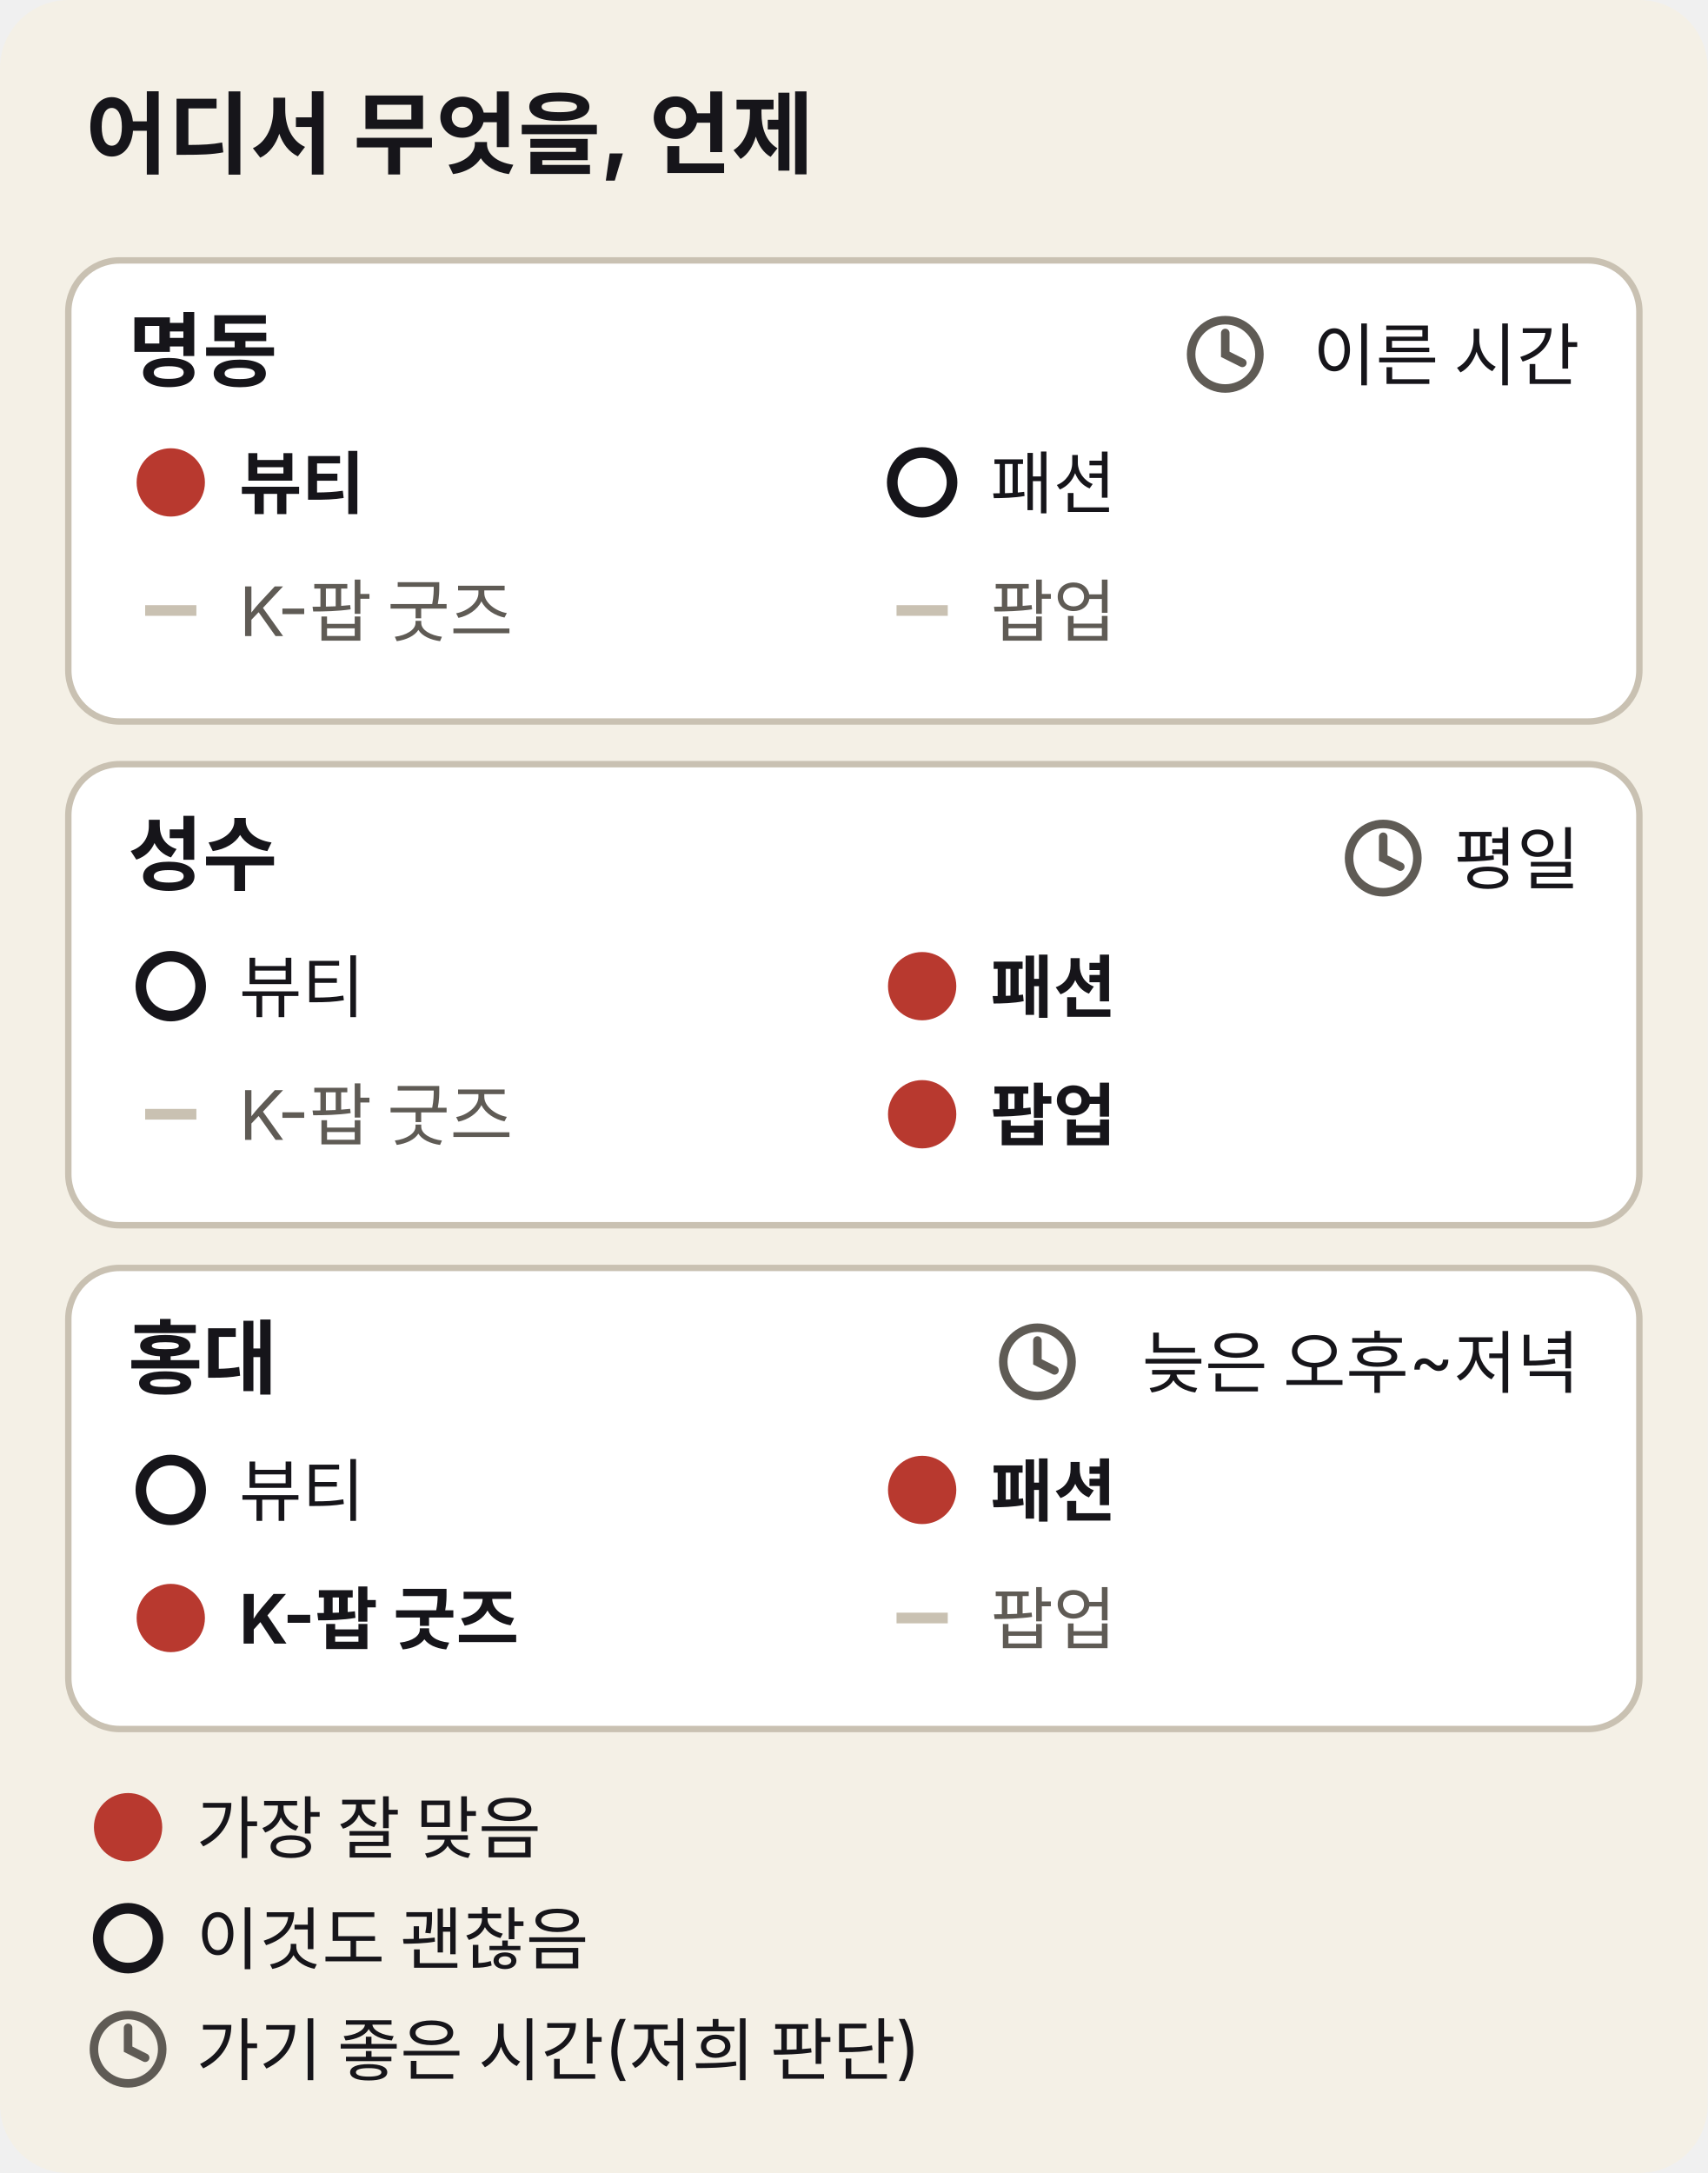
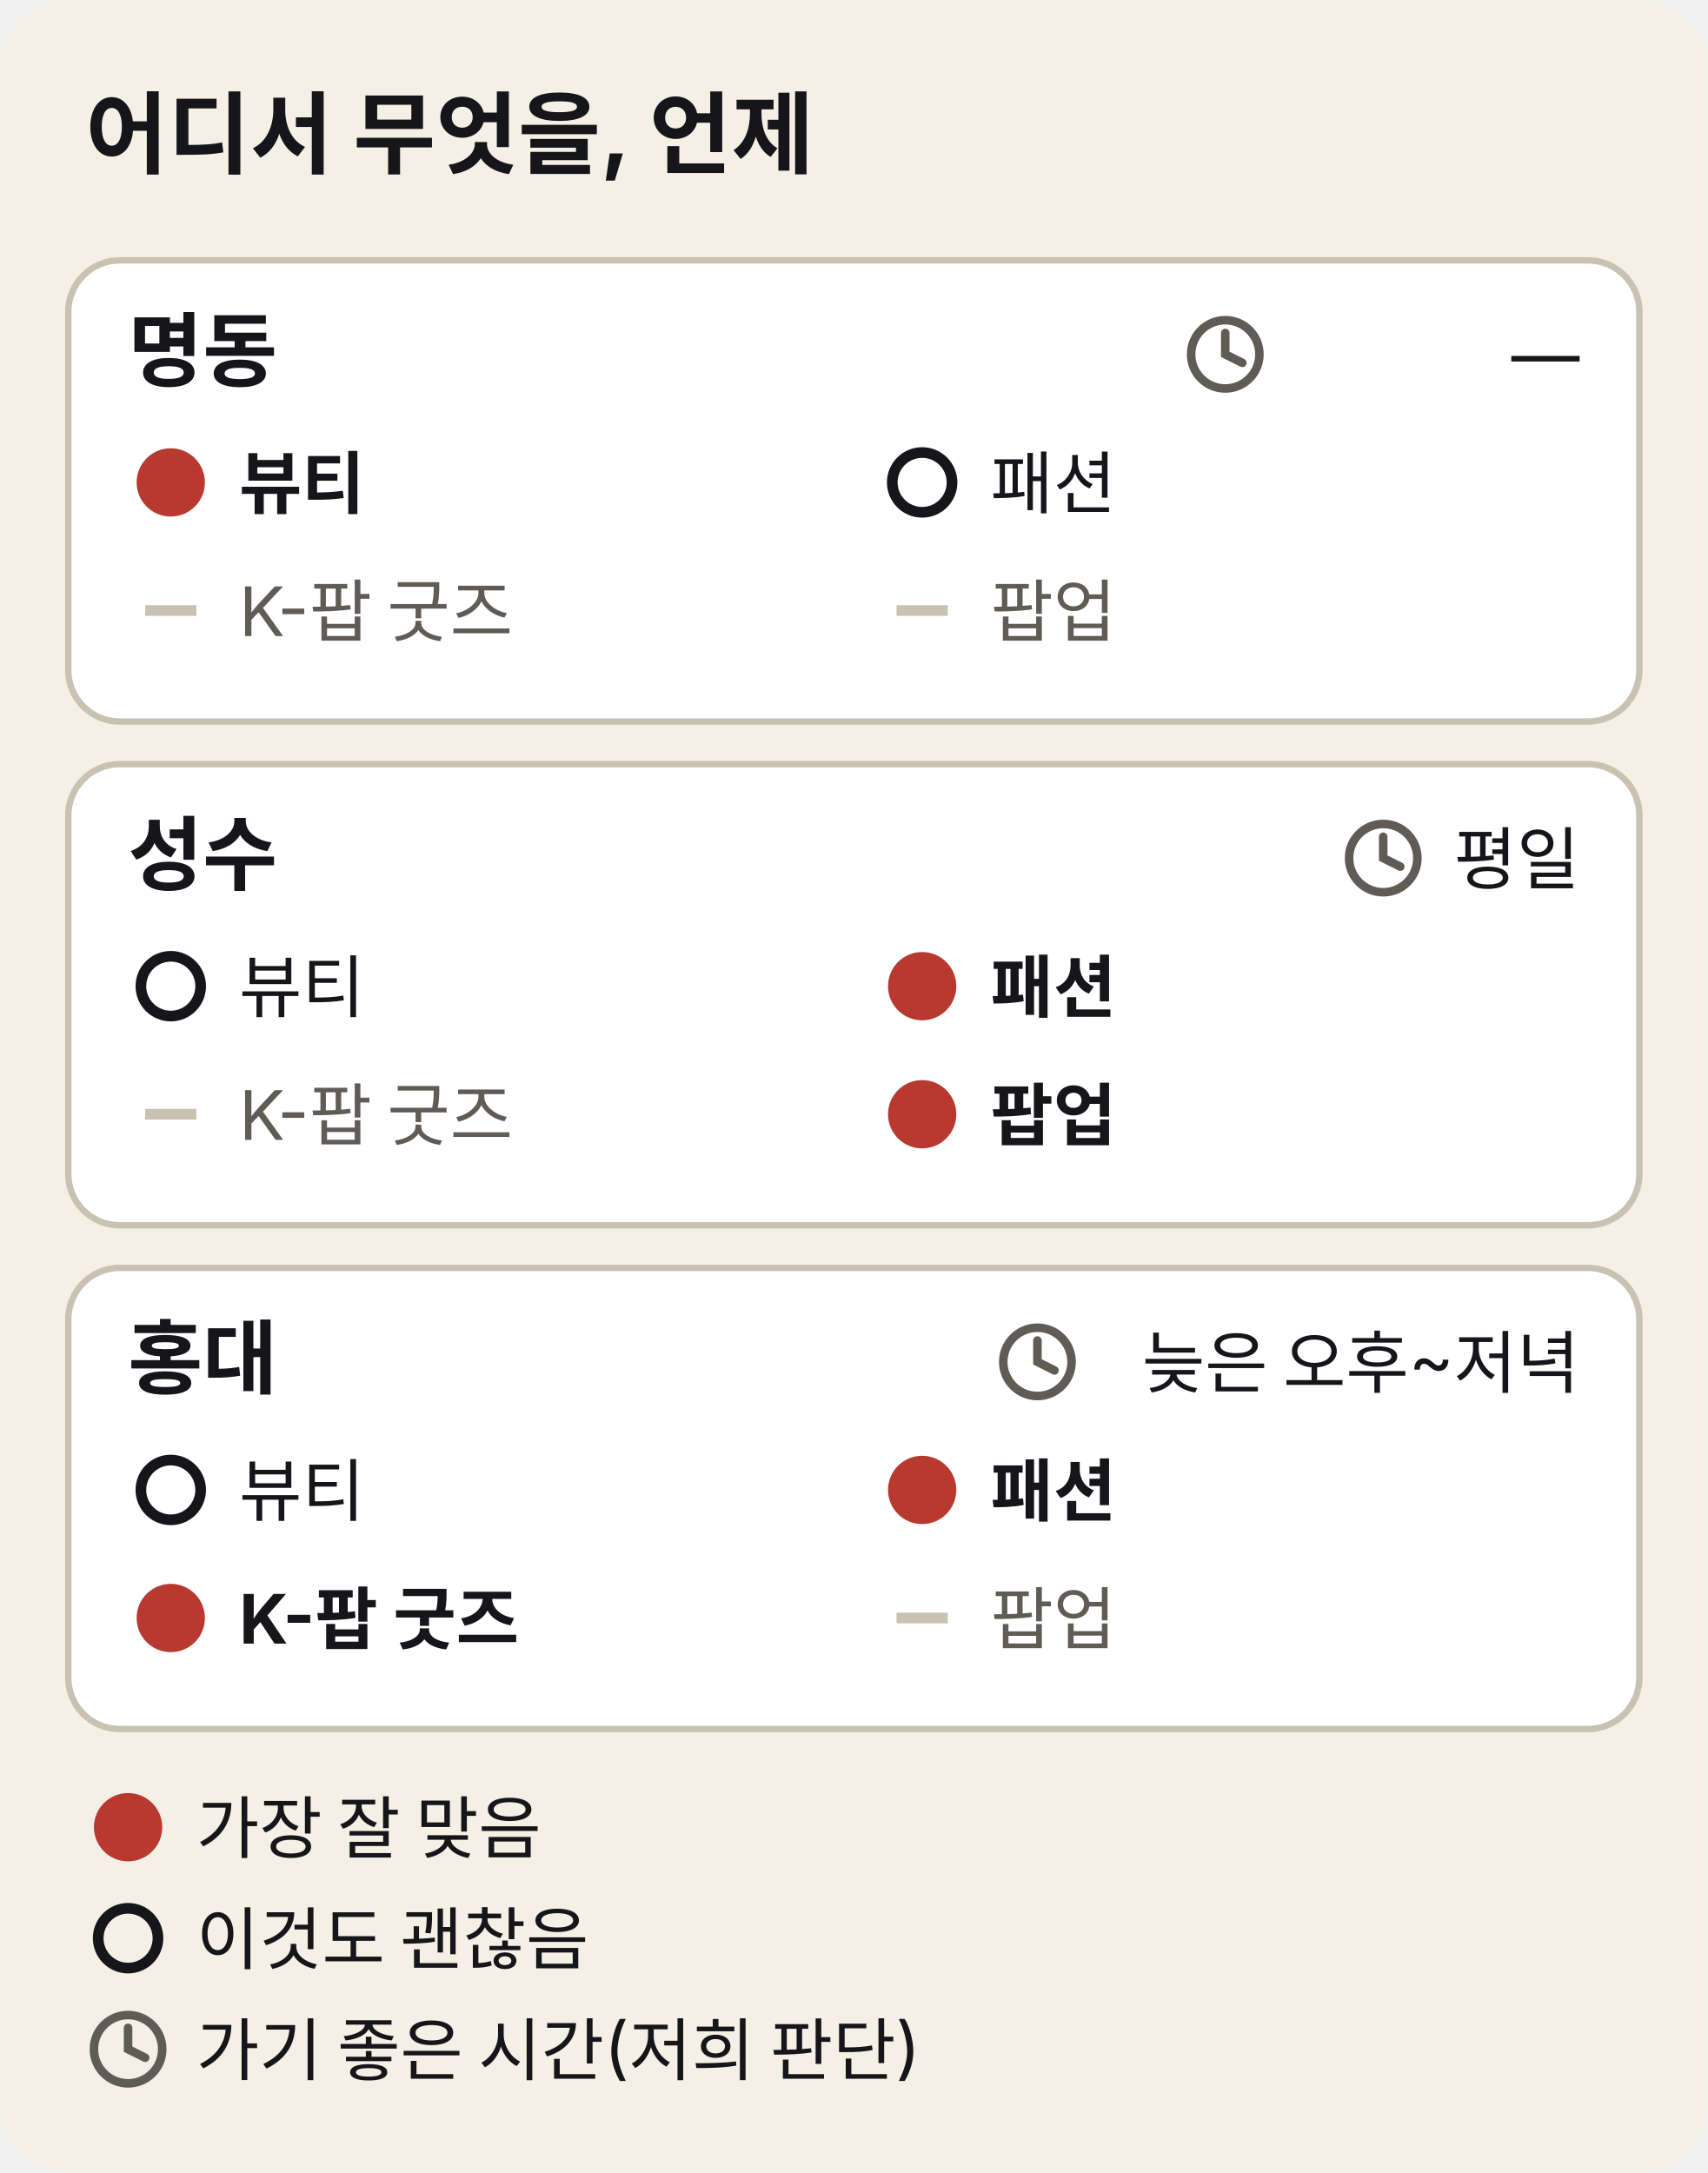
<svg xmlns="http://www.w3.org/2000/svg" viewBox="0 0 400 509" role="img" aria-label="어디서 무엇을, 언제" font-family="system-ui, -apple-system, &quot;Noto Sans KR&quot;, &quot;Noto Sans JP&quot;, &quot;Noto Sans TC&quot;, sans-serif">
  <rect width="400" height="509" rx="16" fill="#f4f0e6" />
  <defs>
    <marker id="ah" viewBox="0 0 10 10" refX="9" refY="5" markerWidth="7" markerHeight="7" orient="auto-start-reverse">
      <path d="M0,0 L10,5 L0,10 z" fill="#16151a" />
    </marker>
  </defs>
  <text x="20" y="39" font-size="21" fill="#16151a" font-weight="bold" text-anchor="start">어디서 무엇을, 언제</text>
  <rect x="16" y="61" width="368" height="108" rx="12" fill="#ffffff" stroke="#c9c1b2" stroke-width="1.5" />
  <text x="30" y="89" font-size="19" fill="#16151a" font-weight="bold" text-anchor="start">명동</text>
  <circle cx="287" cy="83" r="8" fill="none" stroke="#5f5b55" stroke-width="2" />
  <path d="M287,78 L287,83 L291,85" fill="none" stroke="#5f5b55" stroke-width="2" stroke-linecap="round" />
-   <text x="370" y="89" font-size="16" fill="#16151a" text-anchor="end">이른 시간</text>
+   <text x="370" y="89" font-size="16" fill="#16151a" text-anchor="end">—</text>
  <circle cx="40" cy="113" r="8" fill="#b8392f" />
  <text x="56" y="119" font-size="16" fill="#16151a" font-weight="bold" text-anchor="start">뷰티</text>
  <circle cx="216" cy="113" r="7" fill="none" stroke="#16151a" stroke-width="2.5" />
  <text x="232" y="119" font-size="16" fill="#16151a" text-anchor="start">패션</text>
  <line x1="34" y1="143" x2="46" y2="143" stroke="#c9c1b2" stroke-width="2.5" />
  <text x="56" y="149" font-size="16" fill="#5f5b55" text-anchor="start">K-팝 굿즈</text>
  <line x1="210" y1="143" x2="222" y2="143" stroke="#c9c1b2" stroke-width="2.5" />
  <text x="232" y="149" font-size="16" fill="#5f5b55" text-anchor="start">팝업</text>
  <rect x="16" y="179" width="368" height="108" rx="12" fill="#ffffff" stroke="#c9c1b2" stroke-width="1.5" />
  <text x="30" y="207" font-size="19" fill="#16151a" font-weight="bold" text-anchor="start">성수</text>
  <circle cx="324" cy="201" r="8" fill="none" stroke="#5f5b55" stroke-width="2" />
  <path d="M324,196 L324,201 L328,203" fill="none" stroke="#5f5b55" stroke-width="2" stroke-linecap="round" />
  <text x="370" y="207" font-size="16" fill="#16151a" text-anchor="end">평일</text>
  <circle cx="40" cy="231" r="7" fill="none" stroke="#16151a" stroke-width="2.5" />
  <text x="56" y="237" font-size="16" fill="#16151a" text-anchor="start">뷰티</text>
  <circle cx="216" cy="231" r="8" fill="#b8392f" />
  <text x="232" y="237" font-size="16" fill="#16151a" font-weight="bold" text-anchor="start">패션</text>
  <line x1="34" y1="261" x2="46" y2="261" stroke="#c9c1b2" stroke-width="2.5" />
  <text x="56" y="267" font-size="16" fill="#5f5b55" text-anchor="start">K-팝 굿즈</text>
  <circle cx="216" cy="261" r="8" fill="#b8392f" />
  <text x="232" y="267" font-size="16" fill="#16151a" font-weight="bold" text-anchor="start">팝업</text>
  <rect x="16" y="297" width="368" height="108" rx="12" fill="#ffffff" stroke="#c9c1b2" stroke-width="1.5" />
  <text x="30" y="325" font-size="19" fill="#16151a" font-weight="bold" text-anchor="start">홍대</text>
  <circle cx="243" cy="319" r="8" fill="none" stroke="#5f5b55" stroke-width="2" />
  <path d="M243,314 L243,319 L247,321" fill="none" stroke="#5f5b55" stroke-width="2" stroke-linecap="round" />
  <text x="370" y="325" font-size="16" fill="#16151a" text-anchor="end">늦은 오후~저녁</text>
  <circle cx="40" cy="349" r="7" fill="none" stroke="#16151a" stroke-width="2.5" />
  <text x="56" y="355" font-size="16" fill="#16151a" text-anchor="start">뷰티</text>
  <circle cx="216" cy="349" r="8" fill="#b8392f" />
  <text x="232" y="355" font-size="16" fill="#16151a" font-weight="bold" text-anchor="start">패션</text>
  <circle cx="40" cy="379" r="8" fill="#b8392f" />
  <text x="56" y="385" font-size="16" fill="#16151a" font-weight="bold" text-anchor="start">K-팝 굿즈</text>
  <line x1="210" y1="379" x2="222" y2="379" stroke="#c9c1b2" stroke-width="2.5" />
  <text x="232" y="385" font-size="16" fill="#5f5b55" text-anchor="start">팝업</text>
  <circle cx="30" cy="428" r="8" fill="#b8392f" />
  <text x="46" y="434" font-size="16" fill="#16151a" text-anchor="start">가장 잘 맞음</text>
  <circle cx="30" cy="454" r="7" fill="none" stroke="#16151a" stroke-width="2.5" />
  <text x="46" y="460" font-size="16" fill="#16151a" text-anchor="start">이것도 괜찮음</text>
  <circle cx="30" cy="480" r="8" fill="none" stroke="#5f5b55" stroke-width="2" />
  <path d="M30,475 L30,480 L34,482" fill="none" stroke="#5f5b55" stroke-width="2" stroke-linecap="round" />
  <text x="46" y="486" font-size="16" fill="#16151a" text-anchor="start">가기 좋은 시간(저희 판단)</text>
</svg>
